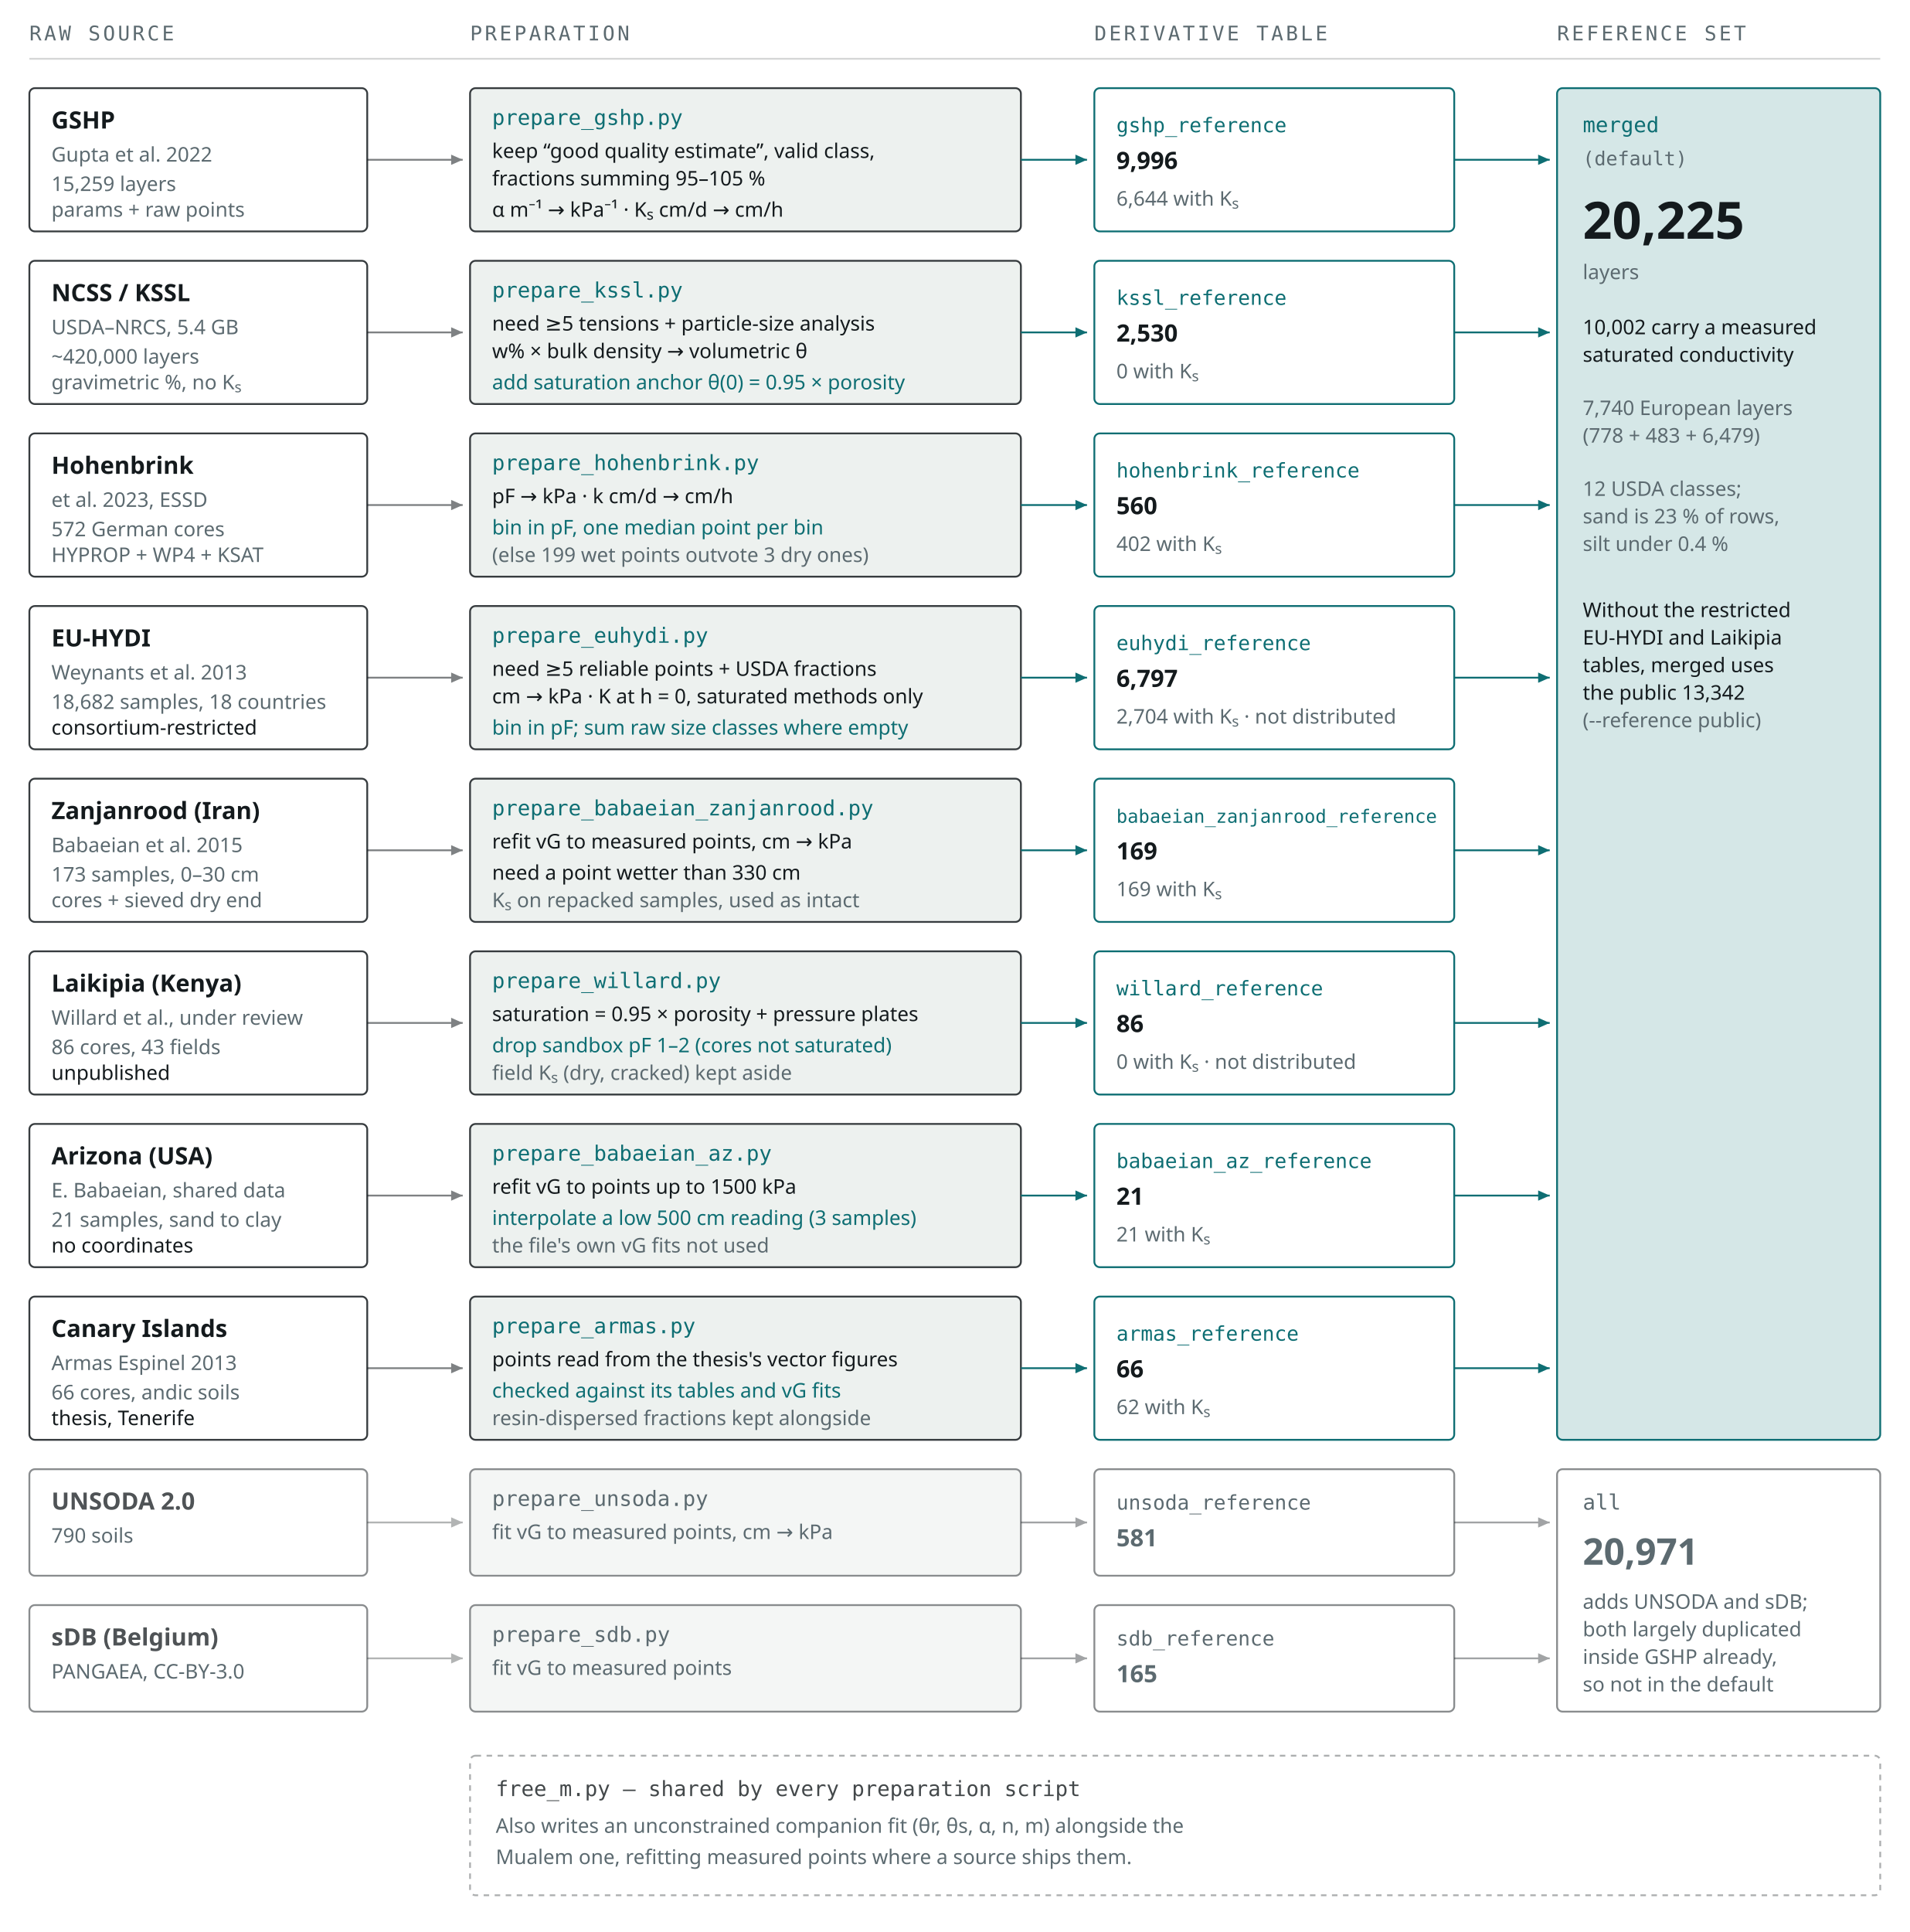
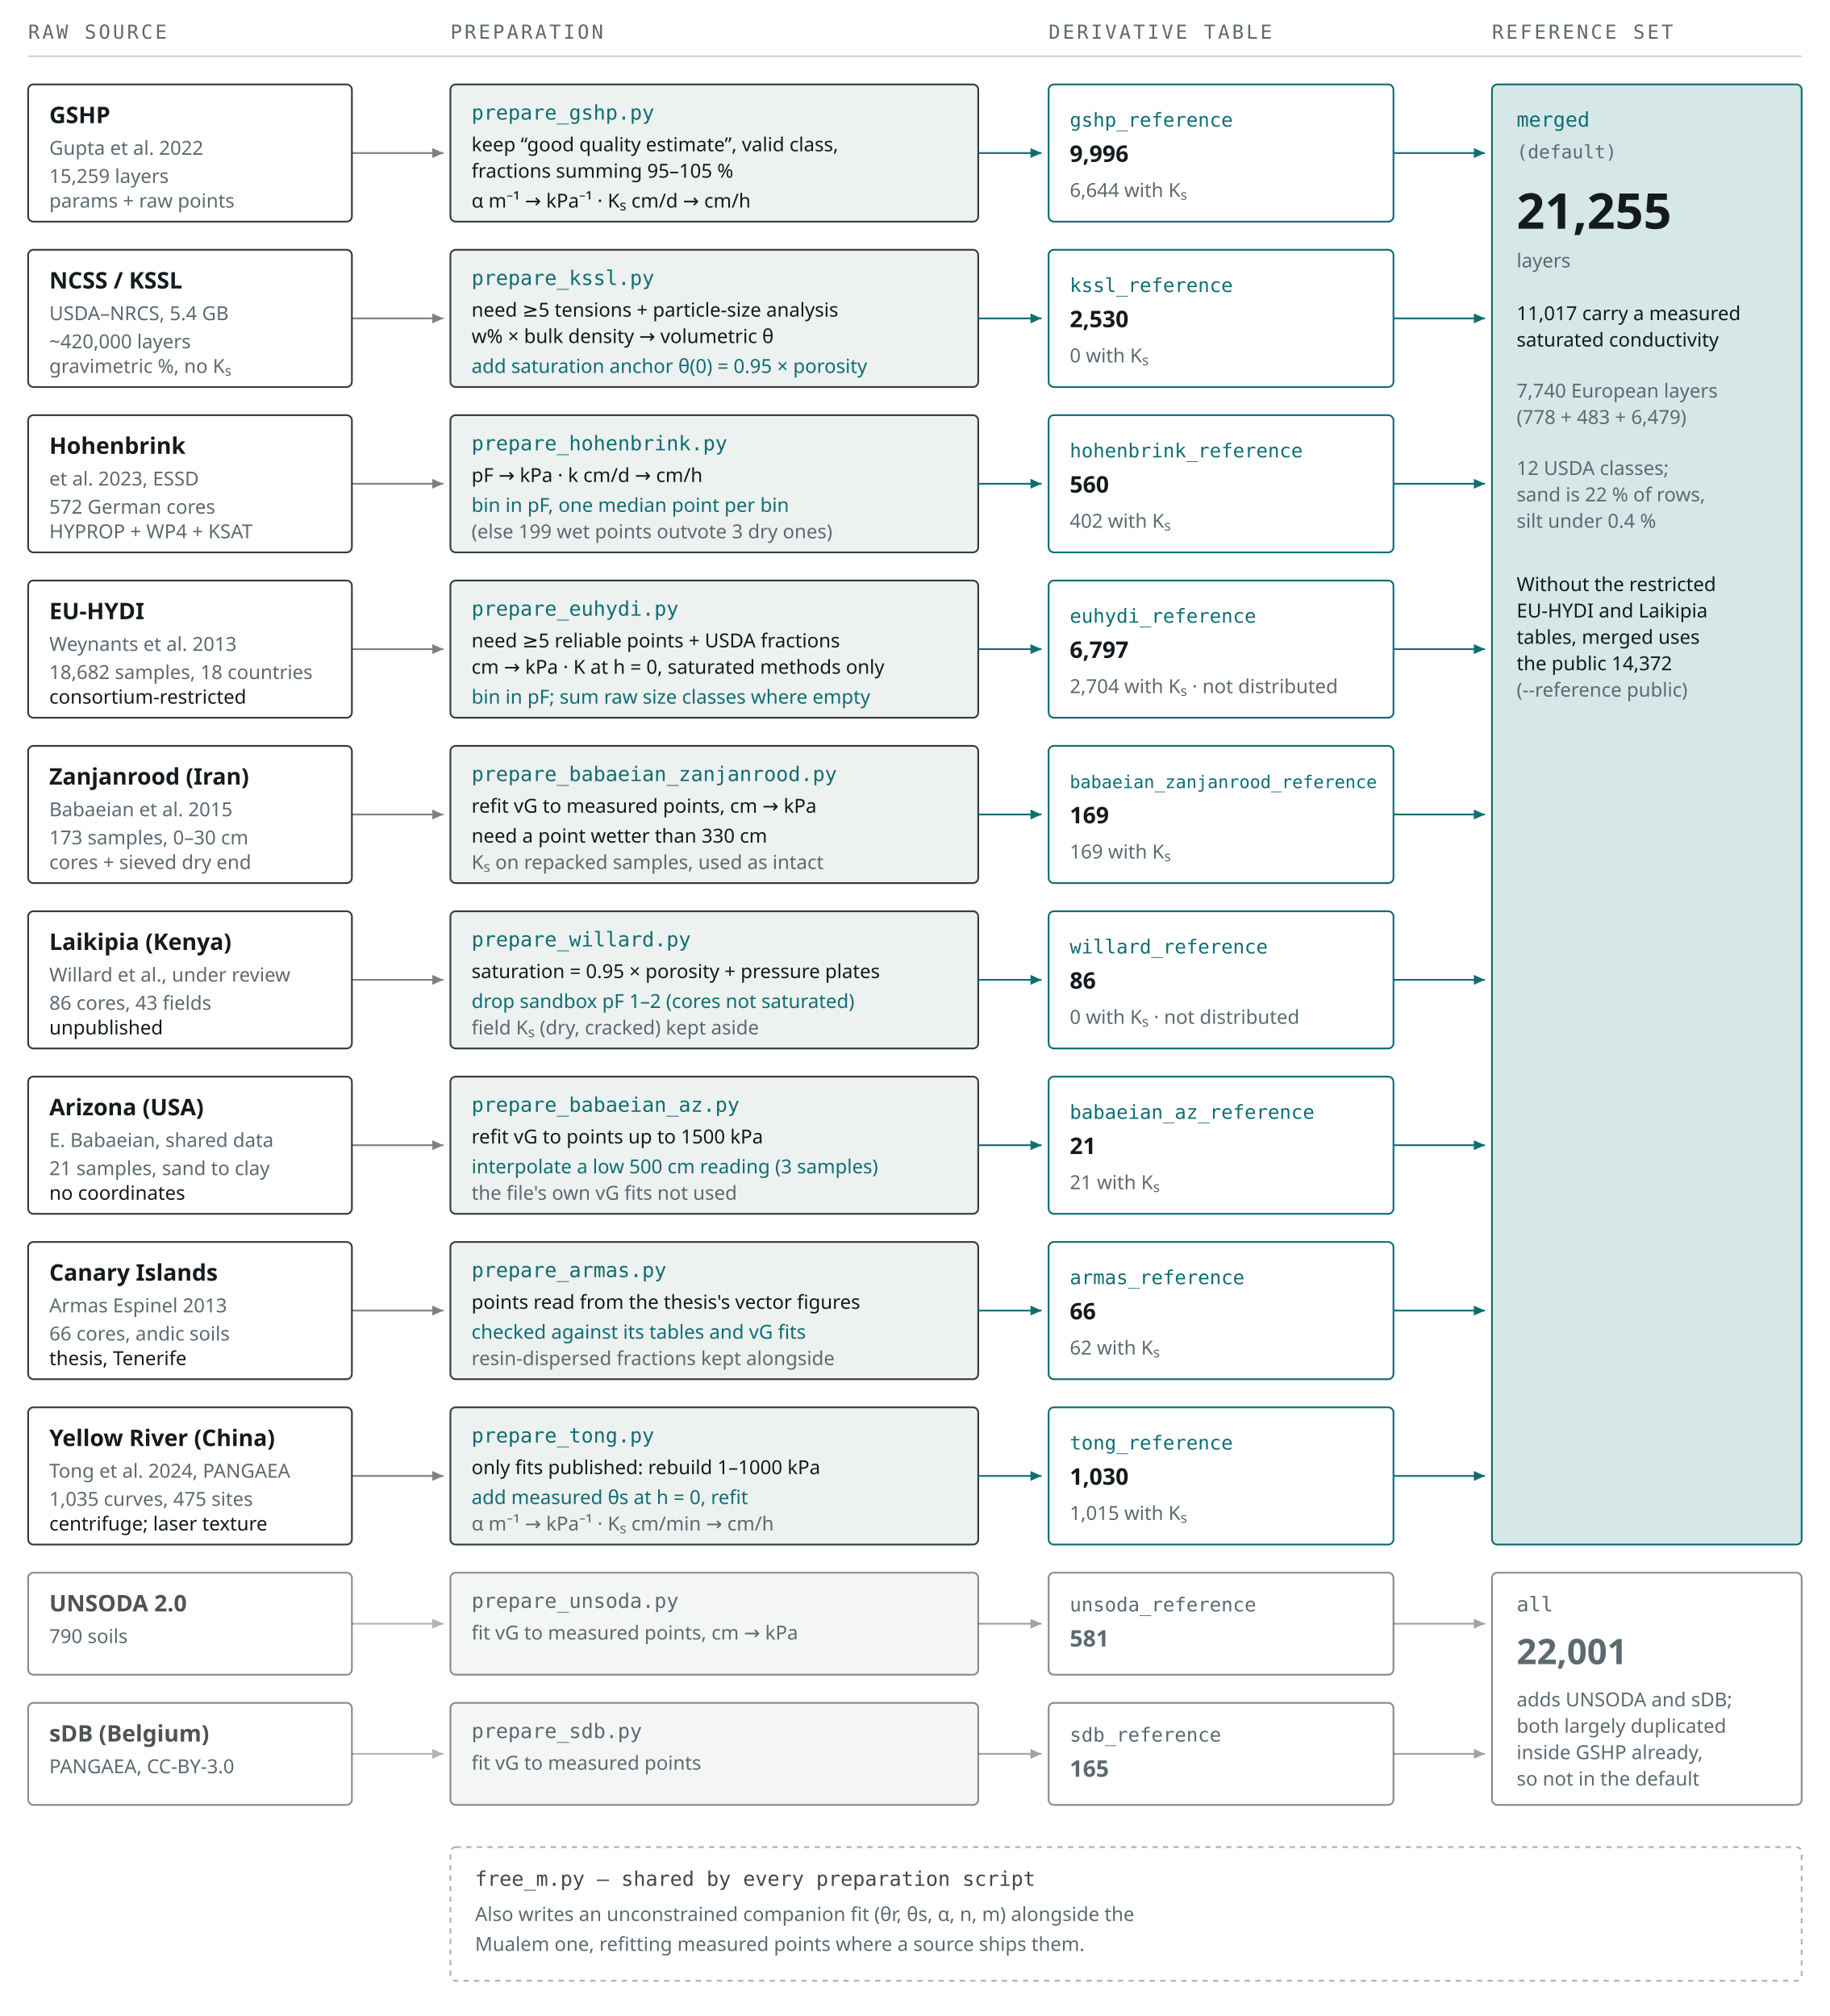
- <svg xmlns="http://www.w3.org/2000/svg" width="1040" height="1052" viewBox="0 0 1040 1052" role="img" aria-label="Ten source databases pass through per-source preparation scripts into derivative CSV tables; GSHP, KSSL, Hohenbrink, Zanjanrood, Arizona, the Canary Islands, the restricted EU-HYDI and the unpublished Laikipia form the default merged reference of 20,052 layers, with UNSODA and sDB added only in the all set.">
+ <svg xmlns="http://www.w3.org/2000/svg" width="1040" height="1146" viewBox="0 0 1040 1146" role="img" aria-label="Eleven source databases pass through per-source preparation scripts into derivative CSV tables; GSHP, KSSL, Hohenbrink, Zanjanrood, Arizona, the Canary Islands, the Yellow River Basin, the restricted EU-HYDI and the unpublished Laikipia form the default merged reference of 20,052 layers, with UNSODA and sDB added only in the all set.">
  <defs>
    <marker id="ar" viewBox="0 0 10 10" refX="9" refY="5" markerWidth="7" markerHeight="7" orient="auto-start-reverse">
      <path d="M 0 1 L 9 5 L 0 9 z" fill="#141A1D" />
    </marker>
    <marker id="ara" viewBox="0 0 10 10" refX="9" refY="5" markerWidth="7" markerHeight="7" orient="auto-start-reverse">
      <path d="M 0 1 L 9 5 L 0 9 z" fill="#0E6E73" />
    </marker>
  </defs>
  <g font-family="IBM Plex Mono, monospace" font-size="11" letter-spacing="1.4" fill="#5C6A70">
    <text x="16" y="22">RAW SOURCE</text>
    <text x="256" y="22">PREPARATION</text>
    <text x="596" y="22">DERIVATIVE TABLE</text>
    <text x="848" y="22">REFERENCE SET</text>
  </g>
  <line x1="16" y1="32" x2="1024" y2="32" stroke="#141A1D" opacity=".18" />
  <g font-family="IBM Plex Sans, sans-serif">
    <rect x="16" y="48" width="184" height="78" rx="3" fill="none" stroke="#141A1D" opacity=".85" />
    <text x="28" y="70" font-size="13" font-weight="600" fill="#141A1D">GSHP</text>
    <text x="28" y="88" font-size="11" fill="#5C6A70">Gupta et al. 2022</text>
    <text x="28" y="104" font-size="11" fill="#5C6A70">15,259 layers</text>
    <text x="28" y="118" font-size="11" fill="#5C6A70">params + raw points</text>
    <rect x="256" y="48" width="300" height="78" rx="3" fill="#EAEEEC" stroke="#141A1D" opacity=".85" />
    <text x="268" y="68" font-size="11.5" font-family="IBM Plex Mono, monospace" fill="#0E6E73">prepare_gshp.py</text>
    <text x="268" y="86" font-size="11" fill="#141A1D">keep “good quality estimate”, valid class,</text>
    <text x="268" y="101" font-size="11" fill="#141A1D">fractions summing 95–105 %</text>
    <text x="268" y="118" font-size="11" fill="#141A1D">α m⁻¹ → kPa⁻¹   ·   K<tspan baseline-shift="sub" font-size="8">s</tspan> cm/d → cm/h</text>
    <rect x="16" y="142" width="184" height="78" rx="3" fill="none" stroke="#141A1D" opacity=".85" />
    <text x="28" y="164" font-size="13" font-weight="600" fill="#141A1D">NCSS / KSSL</text>
    <text x="28" y="182" font-size="11" fill="#5C6A70">USDA–NRCS, 5.4 GB</text>
    <text x="28" y="198" font-size="11" fill="#5C6A70">~420,000 layers</text>
    <text x="28" y="212" font-size="11" fill="#5C6A70">gravimetric %, no K<tspan baseline-shift="sub" font-size="8">s</tspan>
    </text>
    <rect x="256" y="142" width="300" height="78" rx="3" fill="#EAEEEC" stroke="#141A1D" opacity=".85" />
    <text x="268" y="162" font-size="11.5" font-family="IBM Plex Mono, monospace" fill="#0E6E73">prepare_kssl.py</text>
    <text x="268" y="180" font-size="11" fill="#141A1D">need ≥5 tensions + particle-size analysis</text>
    <text x="268" y="195" font-size="11" fill="#141A1D">w% × bulk density → volumetric θ</text>
    <text x="268" y="212" font-size="11" fill="#0E6E73">add saturation anchor θ(0) = 0.95 × porosity</text>
    <rect x="16" y="236" width="184" height="78" rx="3" fill="none" stroke="#141A1D" opacity=".85" />
    <text x="28" y="258" font-size="13" font-weight="600" fill="#141A1D">Hohenbrink</text>
    <text x="28" y="276" font-size="11" fill="#5C6A70">et al. 2023, ESSD</text>
    <text x="28" y="292" font-size="11" fill="#5C6A70">572 German cores</text>
    <text x="28" y="306" font-size="11" fill="#5C6A70">HYPROP + WP4 + KSAT</text>
    <rect x="256" y="236" width="300" height="78" rx="3" fill="#EAEEEC" stroke="#141A1D" opacity=".85" />
    <text x="268" y="256" font-size="11.5" font-family="IBM Plex Mono, monospace" fill="#0E6E73">prepare_hohenbrink.py</text>
    <text x="268" y="274" font-size="11" fill="#141A1D">pF → kPa   ·   k cm/d → cm/h</text>
    <text x="268" y="291" font-size="11" fill="#0E6E73">bin in pF, one median point per bin</text>
    <text x="268" y="306" font-size="11" fill="#5C6A70">(else 199 wet points outvote 3 dry ones)</text>
    <rect x="16" y="330" width="184" height="78" rx="3" fill="none" stroke="#141A1D" opacity=".85" />
    <text x="28" y="352" font-size="13" font-weight="600" fill="#141A1D">EU-HYDI</text>
    <text x="28" y="370" font-size="11" fill="#5C6A70">Weynants et al. 2013</text>
    <text x="28" y="386" font-size="11" fill="#5C6A70">18,682 samples, 18 countries</text>
    <text x="28" y="400" font-size="11" fill="#141A1D">consortium-restricted</text>
    <rect x="256" y="330" width="300" height="78" rx="3" fill="#EAEEEC" stroke="#141A1D" opacity=".85" />
    <text x="268" y="350" font-size="11.5" font-family="IBM Plex Mono, monospace" fill="#0E6E73">prepare_euhydi.py</text>
    <text x="268" y="368" font-size="11" fill="#141A1D">need ≥5 reliable points + USDA fractions</text>
    <text x="268" y="383" font-size="11" fill="#141A1D">cm → kPa   ·   K at h = 0, saturated methods only</text>
    <text x="268" y="400" font-size="11" fill="#0E6E73">bin in pF; sum raw size classes where empty</text>
    <rect x="16" y="424" width="184" height="78" rx="3" fill="none" stroke="#141A1D" opacity=".85" />
    <text x="28" y="446" font-size="13" font-weight="600" fill="#141A1D">Zanjanrood (Iran)</text>
    <text x="28" y="464" font-size="11" fill="#5C6A70">Babaeian et al. 2015</text>
    <text x="28" y="480" font-size="11" fill="#5C6A70">173 samples, 0–30 cm</text>
    <text x="28" y="494" font-size="11" fill="#5C6A70">cores + sieved dry end</text>
    <rect x="256" y="424" width="300" height="78" rx="3" fill="#EAEEEC" stroke="#141A1D" opacity=".85" />
    <text x="268" y="444" font-size="11.5" font-family="IBM Plex Mono, monospace" fill="#0E6E73">prepare_babaeian_zanjanrood.py</text>
    <text x="268" y="462" font-size="11" fill="#141A1D">refit vG to measured points, cm → kPa</text>
    <text x="268" y="479" font-size="11" fill="#141A1D">need a point wetter than 330 cm</text>
    <text x="268" y="494" font-size="11" fill="#5C6A70">K<tspan baseline-shift="sub" font-size="8">s</tspan> on repacked samples, used as intact</text>
    <rect x="16" y="518" width="184" height="78" rx="3" fill="none" stroke="#141A1D" opacity=".85" />
    <text x="28" y="540" font-size="13" font-weight="600" fill="#141A1D">Laikipia (Kenya)</text>
    <text x="28" y="558" font-size="11" fill="#5C6A70">Willard et al., under review</text>
    <text x="28" y="574" font-size="11" fill="#5C6A70">86 cores, 43 fields</text>
    <text x="28" y="588" font-size="11" fill="#141A1D">unpublished</text>
    <rect x="256" y="518" width="300" height="78" rx="3" fill="#EAEEEC" stroke="#141A1D" opacity=".85" />
    <text x="268" y="538" font-size="11.5" font-family="IBM Plex Mono, monospace" fill="#0E6E73">prepare_willard.py</text>
    <text x="268" y="556" font-size="11" fill="#141A1D">saturation = 0.95 × porosity + pressure plates</text>
    <text x="268" y="573" font-size="11" fill="#0E6E73">drop sandbox pF 1–2 (cores not saturated)</text>
    <text x="268" y="588" font-size="11" fill="#5C6A70">field K<tspan baseline-shift="sub" font-size="8">s</tspan> (dry, cracked) kept aside</text>
    <rect x="16" y="612" width="184" height="78" rx="3" fill="none" stroke="#141A1D" opacity=".85" />
    <text x="28" y="634" font-size="13" font-weight="600" fill="#141A1D">Arizona (USA)</text>
    <text x="28" y="652" font-size="11" fill="#5C6A70">E. Babaeian, shared data</text>
    <text x="28" y="668" font-size="11" fill="#5C6A70">21 samples, sand to clay</text>
    <text x="28" y="682" font-size="11" fill="#141A1D">no coordinates</text>
    <rect x="256" y="612" width="300" height="78" rx="3" fill="#EAEEEC" stroke="#141A1D" opacity=".85" />
    <text x="268" y="632" font-size="11.5" font-family="IBM Plex Mono, monospace" fill="#0E6E73">prepare_babaeian_az.py</text>
    <text x="268" y="650" font-size="11" fill="#141A1D">refit vG to points up to 1500 kPa</text>
    <text x="268" y="667" font-size="11" fill="#0E6E73">interpolate a low 500 cm reading (3 samples)</text>
    <text x="268" y="682" font-size="11" fill="#5C6A70">the file's own vG fits not used</text>
    <rect x="16" y="706" width="184" height="78" rx="3" fill="none" stroke="#141A1D" opacity=".85" />
    <text x="28" y="728" font-size="13" font-weight="600" fill="#141A1D">Canary Islands</text>
    <text x="28" y="746" font-size="11" fill="#5C6A70">Armas Espinel 2013</text>
    <text x="28" y="762" font-size="11" fill="#5C6A70">66 cores, andic soils</text>
    <text x="28" y="776" font-size="11" fill="#141A1D">thesis, Tenerife</text>
    <rect x="256" y="706" width="300" height="78" rx="3" fill="#EAEEEC" stroke="#141A1D" opacity=".85" />
    <text x="268" y="726" font-size="11.5" font-family="IBM Plex Mono, monospace" fill="#0E6E73">prepare_armas.py</text>
    <text x="268" y="744" font-size="11" fill="#141A1D">points read from the thesis's vector figures</text>
    <text x="268" y="761" font-size="11" fill="#0E6E73">checked against its tables and vG fits</text>
    <text x="268" y="776" font-size="11" fill="#5C6A70">resin-dispersed fractions kept alongside</text>
-     <rect x="16" y="800" width="184" height="58" rx="3" fill="none" stroke="#141A1D" opacity=".5" />
-     <text x="28" y="822" font-size="13" font-weight="600" fill="#141A1D" opacity=".75">UNSODA 2.0</text>
-     <text x="28" y="840" font-size="11" fill="#5C6A70">790 soils</text>
-     <rect x="256" y="800" width="300" height="58" rx="3" fill="#EAEEEC" stroke="#141A1D" opacity=".5" />
-     <text x="268" y="820" font-size="11.5" font-family="IBM Plex Mono, monospace" fill="#5C6A70">prepare_unsoda.py</text>
-     <text x="268" y="838" font-size="11" fill="#5C6A70">fit vG to measured points, cm → kPa</text>
-     <rect x="16" y="874" width="184" height="58" rx="3" fill="none" stroke="#141A1D" opacity=".5" />
-     <text x="28" y="896" font-size="13" font-weight="600" fill="#141A1D" opacity=".75">sDB (Belgium)</text>
-     <text x="28" y="914" font-size="11" fill="#5C6A70">PANGAEA, CC-BY-3.0</text>
-     <rect x="256" y="874" width="300" height="58" rx="3" fill="#EAEEEC" stroke="#141A1D" opacity=".5" />
-     <text x="268" y="894" font-size="11.5" font-family="IBM Plex Mono, monospace" fill="#5C6A70">prepare_sdb.py</text>
-     <text x="268" y="912" font-size="11" fill="#5C6A70">fit vG to measured points</text>
+     <rect x="16" y="800" width="184" height="78" rx="3" fill="none" stroke="#141A1D" opacity=".85" />
+     <text x="28" y="822" font-size="13" font-weight="600" fill="#141A1D">Yellow River (China)</text>
+     <text x="28" y="840" font-size="11" fill="#5C6A70">Tong et al. 2024, PANGAEA</text>
+     <text x="28" y="856" font-size="11" fill="#5C6A70">1,035 curves, 475 sites</text>
+     <text x="28" y="870" font-size="11" fill="#141A1D">centrifuge; laser texture</text>
+     <rect x="256" y="800" width="300" height="78" rx="3" fill="#EAEEEC" stroke="#141A1D" opacity=".85" />
+     <text x="268" y="820" font-size="11.5" font-family="IBM Plex Mono, monospace" fill="#0E6E73">prepare_tong.py</text>
+     <text x="268" y="838" font-size="11" fill="#141A1D">only fits published: rebuild 1–1000 kPa</text>
+     <text x="268" y="855" font-size="11" fill="#0E6E73">add measured θs at h = 0, refit</text>
+     <text x="268" y="870" font-size="11" fill="#5C6A70">α m⁻¹ → kPa⁻¹ · K<tspan baseline-shift="sub" font-size="8">s</tspan> cm/min → cm/h</text>
+     <rect x="16" y="894" width="184" height="58" rx="3" fill="none" stroke="#141A1D" opacity=".5" />
+     <text x="28" y="916" font-size="13" font-weight="600" fill="#141A1D" opacity=".75">UNSODA 2.0</text>
+     <text x="28" y="934" font-size="11" fill="#5C6A70">790 soils</text>
+     <rect x="256" y="894" width="300" height="58" rx="3" fill="#EAEEEC" stroke="#141A1D" opacity=".5" />
+     <text x="268" y="914" font-size="11.5" font-family="IBM Plex Mono, monospace" fill="#5C6A70">prepare_unsoda.py</text>
+     <text x="268" y="932" font-size="11" fill="#5C6A70">fit vG to measured points, cm → kPa</text>
+     <rect x="16" y="968" width="184" height="58" rx="3" fill="none" stroke="#141A1D" opacity=".5" />
+     <text x="28" y="990" font-size="13" font-weight="600" fill="#141A1D" opacity=".75">sDB (Belgium)</text>
+     <text x="28" y="1008" font-size="11" fill="#5C6A70">PANGAEA, CC-BY-3.0</text>
+     <rect x="256" y="968" width="300" height="58" rx="3" fill="#EAEEEC" stroke="#141A1D" opacity=".5" />
+     <text x="268" y="988" font-size="11.5" font-family="IBM Plex Mono, monospace" fill="#5C6A70">prepare_sdb.py</text>
+     <text x="268" y="1006" font-size="11" fill="#5C6A70">fit vG to measured points</text>
    <g font-size="11" font-family="IBM Plex Mono, monospace">
      <rect x="596" y="48" width="196" height="78" rx="3" fill="none" stroke="#0E6E73" />
      <text x="608" y="72" fill="#0E6E73">gshp_reference</text>
      <text x="608" y="92" font-size="13" font-family="IBM Plex Sans, sans-serif" font-weight="600" fill="#141A1D">9,996</text>
      <text x="608" y="112" font-size="11" font-family="IBM Plex Sans, sans-serif" fill="#5C6A70">6,644 with K<tspan baseline-shift="sub" font-size="8">s</tspan>
      </text>
      <rect x="596" y="142" width="196" height="78" rx="3" fill="none" stroke="#0E6E73" />
      <text x="608" y="166" fill="#0E6E73">kssl_reference</text>
      <text x="608" y="186" font-size="13" font-family="IBM Plex Sans, sans-serif" font-weight="600" fill="#141A1D">2,530</text>
      <text x="608" y="206" font-size="11" font-family="IBM Plex Sans, sans-serif" fill="#5C6A70">0 with K<tspan baseline-shift="sub" font-size="8">s</tspan>
      </text>
      <rect x="596" y="236" width="196" height="78" rx="3" fill="none" stroke="#0E6E73" />
      <text x="608" y="260" fill="#0E6E73">hohenbrink_reference</text>
      <text x="608" y="280" font-size="13" font-family="IBM Plex Sans, sans-serif" font-weight="600" fill="#141A1D">560</text>
      <text x="608" y="300" font-size="11" font-family="IBM Plex Sans, sans-serif" fill="#5C6A70">402 with K<tspan baseline-shift="sub" font-size="8">s</tspan>
      </text>
      <rect x="596" y="330" width="196" height="78" rx="3" fill="none" stroke="#0E6E73" />
      <text x="608" y="354" fill="#0E6E73">euhydi_reference</text>
      <text x="608" y="374" font-size="13" font-family="IBM Plex Sans, sans-serif" font-weight="600" fill="#141A1D">6,797</text>
      <text x="608" y="394" font-size="11" font-family="IBM Plex Sans, sans-serif" fill="#5C6A70">2,704 with K<tspan baseline-shift="sub" font-size="8">s</tspan> · not distributed</text>
      <rect x="596" y="424" width="196" height="78" rx="3" fill="none" stroke="#0E6E73" />
      <text x="608" y="448" fill="#0E6E73" font-size="10">babaeian_zanjanrood_reference</text>
      <text x="608" y="468" font-size="13" font-family="IBM Plex Sans, sans-serif" font-weight="600" fill="#141A1D">169</text>
      <text x="608" y="488" font-size="11" font-family="IBM Plex Sans, sans-serif" fill="#5C6A70">169 with K<tspan baseline-shift="sub" font-size="8">s</tspan>
      </text>
      <rect x="596" y="518" width="196" height="78" rx="3" fill="none" stroke="#0E6E73" />
      <text x="608" y="542" fill="#0E6E73">willard_reference</text>
      <text x="608" y="562" font-size="13" font-family="IBM Plex Sans, sans-serif" font-weight="600" fill="#141A1D">86</text>
      <text x="608" y="582" font-size="11" font-family="IBM Plex Sans, sans-serif" fill="#5C6A70">0 with K<tspan baseline-shift="sub" font-size="8">s</tspan> · not distributed</text>
      <rect x="596" y="612" width="196" height="78" rx="3" fill="none" stroke="#0E6E73" />
      <text x="608" y="636" fill="#0E6E73">babaeian_az_reference</text>
      <text x="608" y="656" font-size="13" font-family="IBM Plex Sans, sans-serif" font-weight="600" fill="#141A1D">21</text>
      <text x="608" y="676" font-size="11" font-family="IBM Plex Sans, sans-serif" fill="#5C6A70">21 with K<tspan baseline-shift="sub" font-size="8">s</tspan>
      </text>
      <rect x="596" y="706" width="196" height="78" rx="3" fill="none" stroke="#0E6E73" />
      <text x="608" y="730" fill="#0E6E73">armas_reference</text>
      <text x="608" y="750" font-size="13" font-family="IBM Plex Sans, sans-serif" font-weight="600" fill="#141A1D">66</text>
      <text x="608" y="770" font-size="11" font-family="IBM Plex Sans, sans-serif" fill="#5C6A70">62 with K<tspan baseline-shift="sub" font-size="8">s</tspan>
      </text>
-       <rect x="596" y="800" width="196" height="58" rx="3" fill="none" stroke="#141A1D" opacity=".5" />
-       <text x="608" y="822" fill="#5C6A70">unsoda_reference</text>
-       <text x="608" y="842" font-size="13" font-family="IBM Plex Sans, sans-serif" font-weight="600" fill="#5C6A70">581</text>
-       <rect x="596" y="874" width="196" height="58" rx="3" fill="none" stroke="#141A1D" opacity=".5" />
-       <text x="608" y="896" fill="#5C6A70">sdb_reference</text>
-       <text x="608" y="916" font-size="13" font-family="IBM Plex Sans, sans-serif" font-weight="600" fill="#5C6A70">165</text>
+       <rect x="596" y="800" width="196" height="78" rx="3" fill="none" stroke="#0E6E73" />
+       <text x="608" y="824" fill="#0E6E73">tong_reference</text>
+       <text x="608" y="844" font-size="13" font-family="IBM Plex Sans, sans-serif" font-weight="600" fill="#141A1D">1,030</text>
+       <text x="608" y="864" font-size="11" font-family="IBM Plex Sans, sans-serif" fill="#5C6A70">1,015 with K<tspan baseline-shift="sub" font-size="8">s</tspan>
+       </text>
+       <rect x="596" y="894" width="196" height="58" rx="3" fill="none" stroke="#141A1D" opacity=".5" />
+       <text x="608" y="916" fill="#5C6A70">unsoda_reference</text>
+       <text x="608" y="936" font-size="13" font-family="IBM Plex Sans, sans-serif" font-weight="600" fill="#5C6A70">581</text>
+       <rect x="596" y="968" width="196" height="58" rx="3" fill="none" stroke="#141A1D" opacity=".5" />
+       <text x="608" y="990" fill="#5C6A70">sdb_reference</text>
+       <text x="608" y="1010" font-size="13" font-family="IBM Plex Sans, sans-serif" font-weight="600" fill="#5C6A70">165</text>
    </g>
-     <rect x="848" y="48" width="176" height="736" rx="3" fill="#D5E7E7" stroke="#0E6E73" />
+     <rect x="848" y="48" width="176" height="830" rx="3" fill="#D5E7E7" stroke="#0E6E73" />
    <text x="862" y="72" font-size="11.5" font-family="IBM Plex Mono, monospace" fill="#0E6E73">merged</text>
    <text x="862" y="90" font-size="10.5" font-family="IBM Plex Mono, monospace" fill="#5C6A70">(default)</text>
-     <text x="862" y="130" font-size="28" font-weight="600" fill="#141A1D">20,225</text>
+     <text x="862" y="130" font-size="28" font-weight="600" fill="#141A1D">21,255</text>
    <text x="862" y="152" font-size="11" fill="#5C6A70">layers</text>
-     <text x="862" y="182" font-size="11" fill="#141A1D">10,002 carry a measured</text>
+     <text x="862" y="182" font-size="11" fill="#141A1D">11,017 carry a measured</text>
    <text x="862" y="197" font-size="11" fill="#141A1D">saturated conductivity</text>
    <text x="862" y="226" font-size="11" fill="#5C6A70">7,740 European layers</text>
    <text x="862" y="241" font-size="11" fill="#5C6A70">(778 + 483 + 6,479)</text>
    <text x="862" y="270" font-size="11" fill="#5C6A70">12 USDA classes;</text>
-     <text x="862" y="285" font-size="11" fill="#5C6A70">sand is 23 % of rows,</text>
+     <text x="862" y="285" font-size="11" fill="#5C6A70">sand is 22 % of rows,</text>
    <text x="862" y="300" font-size="11" fill="#5C6A70">silt under 0.4 %</text>
    <text x="862" y="336" font-size="11" fill="#141A1D">Without the restricted</text>
    <text x="862" y="351" font-size="11" fill="#141A1D">EU-HYDI and Laikipia</text>
    <text x="862" y="366" font-size="11" fill="#141A1D">tables, merged uses</text>
-     <text x="862" y="381" font-size="11" fill="#141A1D">the public 13,342</text>
+     <text x="862" y="381" font-size="11" fill="#141A1D">the public 14,372</text>
    <text x="862" y="396" font-size="11" fill="#5C6A70">(--reference public)</text>
-     <rect x="848" y="800" width="176" height="132" rx="3" fill="none" stroke="#141A1D" opacity=".5" />
-     <text x="862" y="822" font-size="11.5" font-family="IBM Plex Mono, monospace" fill="#5C6A70">all</text>
-     <text x="862" y="852" font-size="20" font-weight="600" fill="#5C6A70">20,971</text>
-     <text x="862" y="876" font-size="11" fill="#5C6A70">adds UNSODA and sDB;</text>
-     <text x="862" y="891" font-size="11" fill="#5C6A70">both largely duplicated</text>
-     <text x="862" y="906" font-size="11" fill="#5C6A70">inside GSHP already,</text>
-     <text x="862" y="921" font-size="11" fill="#5C6A70">so not in the default</text>
+     <rect x="848" y="894" width="176" height="132" rx="3" fill="none" stroke="#141A1D" opacity=".5" />
+     <text x="862" y="916" font-size="11.5" font-family="IBM Plex Mono, monospace" fill="#5C6A70">all</text>
+     <text x="862" y="946" font-size="20" font-weight="600" fill="#5C6A70">22,001</text>
+     <text x="862" y="970" font-size="11" fill="#5C6A70">adds UNSODA and sDB;</text>
+     <text x="862" y="985" font-size="11" fill="#5C6A70">both largely duplicated</text>
+     <text x="862" y="1000" font-size="11" fill="#5C6A70">inside GSHP already,</text>
+     <text x="862" y="1015" font-size="11" fill="#5C6A70">so not in the default</text>
  </g>
  <g stroke="#141A1D" fill="none" opacity=".55">
    <line x1="200" y1="87" x2="252" y2="87" marker-end="url(#ar)" />
    <line x1="200" y1="181" x2="252" y2="181" marker-end="url(#ar)" />
    <line x1="200" y1="275" x2="252" y2="275" marker-end="url(#ar)" />
    <line x1="200" y1="369" x2="252" y2="369" marker-end="url(#ar)" />
    <line x1="200" y1="463" x2="252" y2="463" marker-end="url(#ar)" />
    <line x1="200" y1="557" x2="252" y2="557" marker-end="url(#ar)" />
    <line x1="200" y1="651" x2="252" y2="651" marker-end="url(#ar)" />
    <line x1="200" y1="745" x2="252" y2="745" marker-end="url(#ar)" />
-     <line x1="200" y1="829" x2="252" y2="829" marker-end="url(#ar)" opacity=".6" />
-     <line x1="200" y1="903" x2="252" y2="903" marker-end="url(#ar)" opacity=".6" />
+     <line x1="200" y1="839" x2="252" y2="839" marker-end="url(#ar)" />
+     <line x1="200" y1="923" x2="252" y2="923" marker-end="url(#ar)" opacity=".6" />
+     <line x1="200" y1="997" x2="252" y2="997" marker-end="url(#ar)" opacity=".6" />
  </g>
  <g stroke="#0E6E73" fill="none">
    <line x1="556" y1="87" x2="592" y2="87" marker-end="url(#ara)" />
    <line x1="556" y1="181" x2="592" y2="181" marker-end="url(#ara)" />
    <line x1="556" y1="275" x2="592" y2="275" marker-end="url(#ara)" />
    <line x1="556" y1="369" x2="592" y2="369" marker-end="url(#ara)" />
    <line x1="556" y1="463" x2="592" y2="463" marker-end="url(#ara)" />
    <line x1="556" y1="557" x2="592" y2="557" marker-end="url(#ara)" />
    <line x1="556" y1="651" x2="592" y2="651" marker-end="url(#ara)" />
    <line x1="556" y1="745" x2="592" y2="745" marker-end="url(#ara)" />
+     <line x1="556" y1="839" x2="592" y2="839" marker-end="url(#ara)" />
    <line x1="792" y1="87" x2="844" y2="87" marker-end="url(#ara)" />
    <line x1="792" y1="181" x2="844" y2="181" marker-end="url(#ara)" />
    <line x1="792" y1="275" x2="844" y2="275" marker-end="url(#ara)" />
    <line x1="792" y1="369" x2="844" y2="369" marker-end="url(#ara)" />
    <line x1="792" y1="463" x2="844" y2="463" marker-end="url(#ara)" />
    <line x1="792" y1="557" x2="844" y2="557" marker-end="url(#ara)" />
    <line x1="792" y1="651" x2="844" y2="651" marker-end="url(#ara)" />
    <line x1="792" y1="745" x2="844" y2="745" marker-end="url(#ara)" />
+     <line x1="792" y1="839" x2="844" y2="839" marker-end="url(#ara)" />
  </g>
  <g stroke="#141A1D" fill="none" opacity=".4">
-     <line x1="556" y1="829" x2="592" y2="829" marker-end="url(#ar)" />
-     <line x1="556" y1="903" x2="592" y2="903" marker-end="url(#ar)" />
-     <line x1="792" y1="829" x2="844" y2="829" marker-end="url(#ar)" />
-     <line x1="792" y1="903" x2="844" y2="903" marker-end="url(#ar)" />
-   </g>
-   <rect x="256" y="956" width="768" height="76" rx="3" fill="none" stroke="#141A1D" opacity=".35" stroke-dasharray="3 3" />
-   <text x="270" y="978" font-size="11.5" font-family="IBM Plex Mono, monospace" fill="#141A1D" opacity=".8">free_m.py — shared by every preparation script</text>
-   <text x="270" y="998" font-size="11" font-family="IBM Plex Sans, sans-serif" fill="#5C6A70">Also writes an unconstrained companion fit (θr, θs, α, n, m) alongside the</text>
-   <text x="270" y="1015" font-size="11" font-family="IBM Plex Sans, sans-serif" fill="#5C6A70">Mualem one, refitting measured points where a source ships them.</text>
+     <line x1="556" y1="923" x2="592" y2="923" marker-end="url(#ar)" />
+     <line x1="556" y1="997" x2="592" y2="997" marker-end="url(#ar)" />
+     <line x1="792" y1="923" x2="844" y2="923" marker-end="url(#ar)" />
+     <line x1="792" y1="997" x2="844" y2="997" marker-end="url(#ar)" />
+   </g>
+   <rect x="256" y="1050" width="768" height="76" rx="3" fill="none" stroke="#141A1D" opacity=".35" stroke-dasharray="3 3" />
+   <text x="270" y="1072" font-size="11.5" font-family="IBM Plex Mono, monospace" fill="#141A1D" opacity=".8">free_m.py — shared by every preparation script</text>
+   <text x="270" y="1092" font-size="11" font-family="IBM Plex Sans, sans-serif" fill="#5C6A70">Also writes an unconstrained companion fit (θr, θs, α, n, m) alongside the</text>
+   <text x="270" y="1109" font-size="11" font-family="IBM Plex Sans, sans-serif" fill="#5C6A70">Mualem one, refitting measured points where a source ships them.</text>
</svg>
